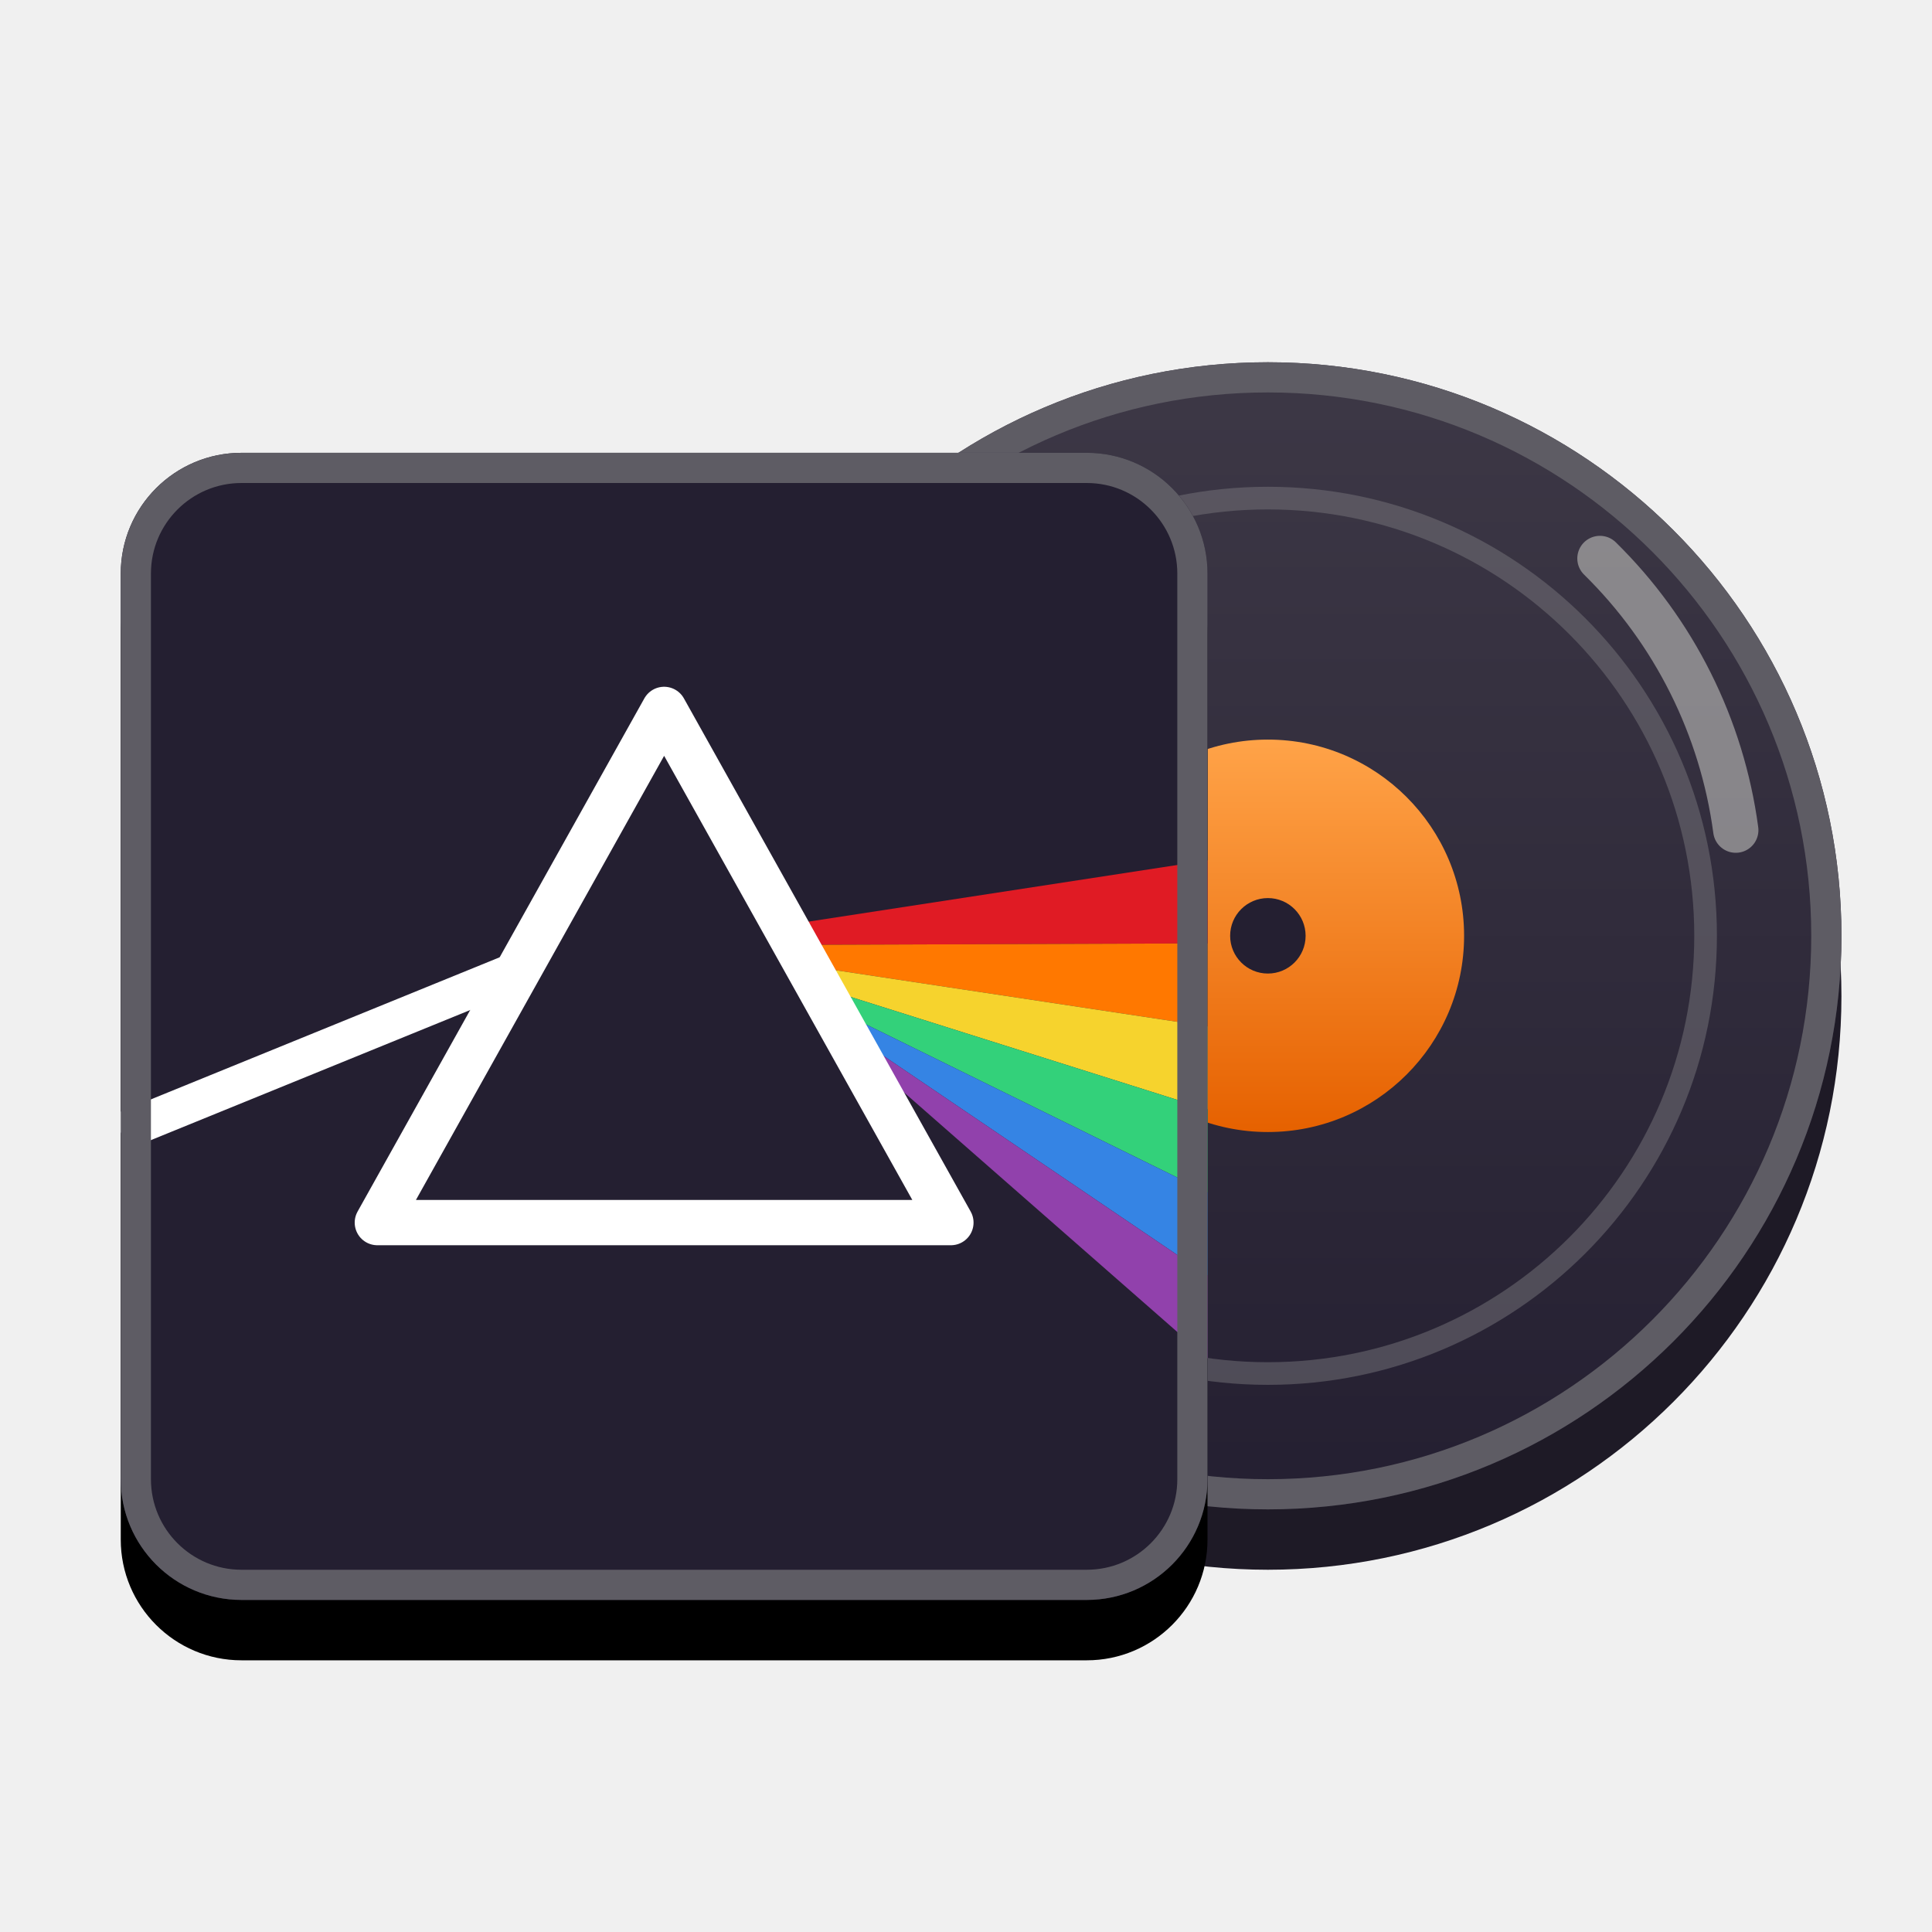
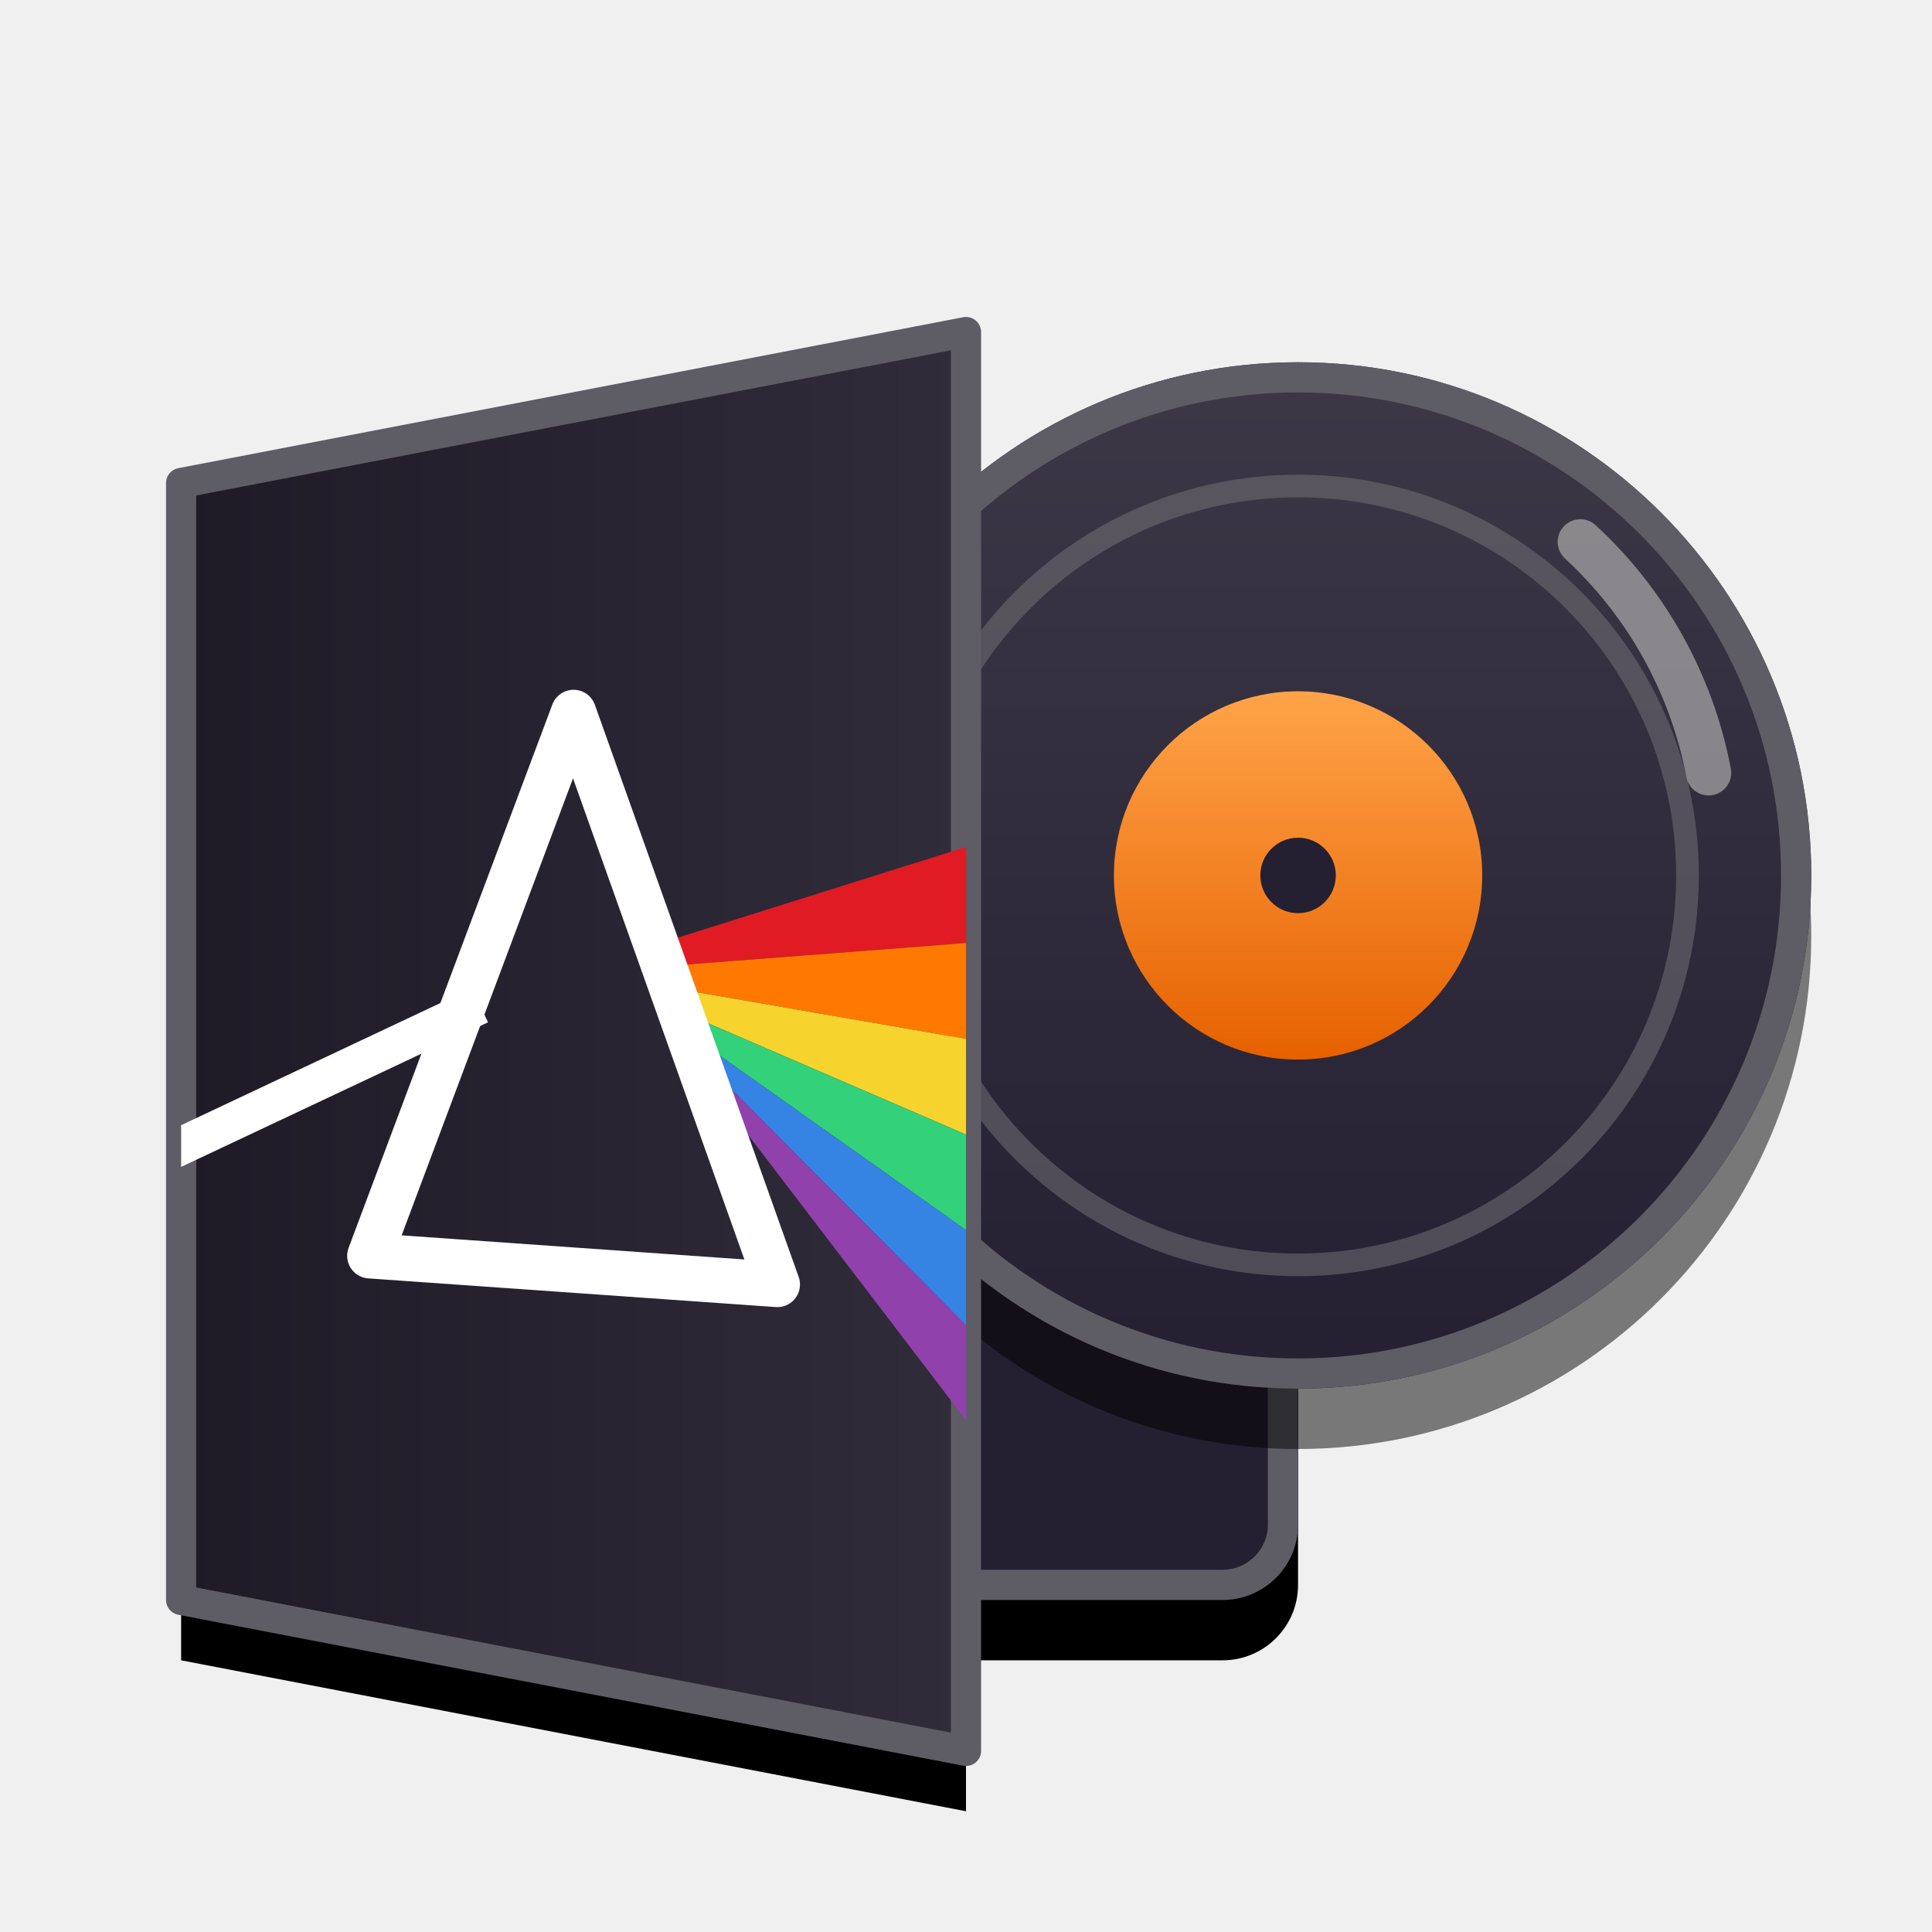
<svg xmlns="http://www.w3.org/2000/svg" width="128" height="128" viewBox="0 0 128 128">
  <defs>
    <linearGradient id="vinyl" x1="0" y1="0" x2="0" y2="1">
      <stop offset="0" stop-color="#3d3846" />
      <stop offset="1" stop-color="#241f31" />
    </linearGradient>
    <linearGradient id="label" x1="0" y1="0" x2="0" y2="1">
      <stop offset="0" stop-color="#ffa348" />
      <stop offset="1" stop-color="#e66100" />
    </linearGradient>
+     <linearGradient id="cover" x1="0" y1="0" x2="1" y2="0">
+       <stop offset="0" stop-color="#1e1a26" />
+       <stop offset="1" stop-color="#302c3a" />
+     </linearGradient>
    <clipPath id="face">
-       <rect x="8" y="30" width="72" height="76" rx="8" />
+       <path d="M12 32 L64 22 L64 116 L12 106 Z" />
    </clipPath>
  </defs>
-   <circle cx="84" cy="66" r="38" fill="#1e1a26" />
-   <circle cx="84" cy="62" r="38" fill="url(#vinyl)" />
-   <circle cx="84" cy="62" r="37" fill="none" stroke="#5e5c64" stroke-width="2" />
-   <circle cx="84" cy="62" r="29" fill="none" stroke="#77767b" stroke-width="1.5" opacity="0.5" />
-   <path d="M106 37 A31 31 0 0 1 115 55" fill="none" stroke="#c0bfbc" stroke-width="3" stroke-linecap="round" opacity="0.6" />
-   <circle cx="84" cy="62" r="13" fill="url(#label)" />
-   <circle cx="84" cy="62" r="2.5" fill="#241f31" />
-   <rect x="8" y="34" width="72" height="76" rx="8" fill="#000000" />
-   <rect x="8" y="30" width="72" height="76" rx="8" fill="#241f31" />
+   <rect x="12" y="36" width="74" height="74" rx="5" fill="#000000" />
+   <rect x="12" y="32" width="74" height="74" rx="5" fill="#241f31" />
+   <rect x="13" y="33" width="72" height="72" rx="4" fill="none" stroke="#5e5c64" stroke-width="2" />
+   <circle cx="86" cy="62" r="34" fill="#000000" opacity="0.5" />
+   <circle cx="86" cy="58" r="34" fill="url(#vinyl)" />
+   <circle cx="86" cy="58" r="33" fill="none" stroke="#5e5c64" stroke-width="2" />
+   <circle cx="86" cy="58" r="25.8" fill="none" stroke="#77767b" stroke-width="1.5" opacity="0.5" />
+   <path d="M104.7 35.9 A27.9 27.9 0 0 1 113.2 51.2" fill="none" stroke="#c0bfbc" stroke-width="3" stroke-linecap="round" opacity="0.6" />
+   <circle cx="86" cy="58" r="12.2" fill="url(#label)" />
+   <circle cx="86" cy="58" r="2.5" fill="#241f31" />
+   <path d="M12 106 L64 116 L64 120 L12 110 Z" fill="#000000" />
+   <path d="M12 32 L64 22 L64 116 L12 106 Z" fill="url(#cover)" stroke="#5e5c64" stroke-width="2" stroke-linejoin="round" />
  <g clip-path="url(#face)">
-     <path d="M8 75 L35 64" stroke="#ffffff" stroke-width="2.5" />
-     <path d="M52.0 61.3 L80 57 L80 62.5 L52.7 62.6 Z" fill="#e01b24" />
-     <path d="M52.7 62.6 L80 62.5 L80 68 L53.5 64.0 Z" fill="#ff7800" />
-     <path d="M53.5 64.0 L80 68 L80 73.5 L54.3 65.4 Z" fill="#f6d32d" />
-     <path d="M54.3 65.4 L80 73.5 L80 79 L55.0 66.7 Z" fill="#33d17a" />
-     <path d="M55.0 66.7 L80 79 L80 84.5 L55.8 68.1 Z" fill="#3584e4" />
-     <path d="M55.8 68.1 L80 84.5 L80 90 L56.5 69.4 Z" fill="#9141ac" />
-     <path d="M44 47 L63 81 L25 81 Z" fill="none" stroke="#ffffff" stroke-width="3" stroke-linejoin="round" />
+     <path d="M11.0 76.4 L31.8 66.6" stroke="#ffffff" stroke-width="2.5" />
+     <path d="M43.7 62.5 L65.0 55.8 L65.0 62.4 L44.2 64.0 Z" fill="#e01b24" />
+     <path d="M44.2 64.0 L65.0 62.4 L65.0 69.0 L44.8 65.5 Z" fill="#ff7800" />
+     <path d="M44.8 65.5 L65.0 69.0 L65.0 75.6 L45.3 67.1 Z" fill="#f6d32d" />
+     <path d="M45.3 67.1 L65.0 75.6 L65.0 82.2 L45.8 68.6 Z" fill="#33d17a" />
+     <path d="M45.8 68.6 L65.0 82.2 L65.0 88.8 L46.4 70.1 Z" fill="#3584e4" />
+     <path d="M46.4 70.1 L65.0 88.8 L65.0 95.4 L46.9 71.7 Z" fill="#9141ac" />
+     <path d="M38.0 47.2 L51.5 85.1 L24.5 83.2 Z" fill="none" stroke="#ffffff" stroke-width="3" stroke-linejoin="round" />
  </g>
-   <rect x="9" y="31" width="70" height="74" rx="7" fill="none" stroke="#5e5c64" stroke-width="2" />
</svg>
